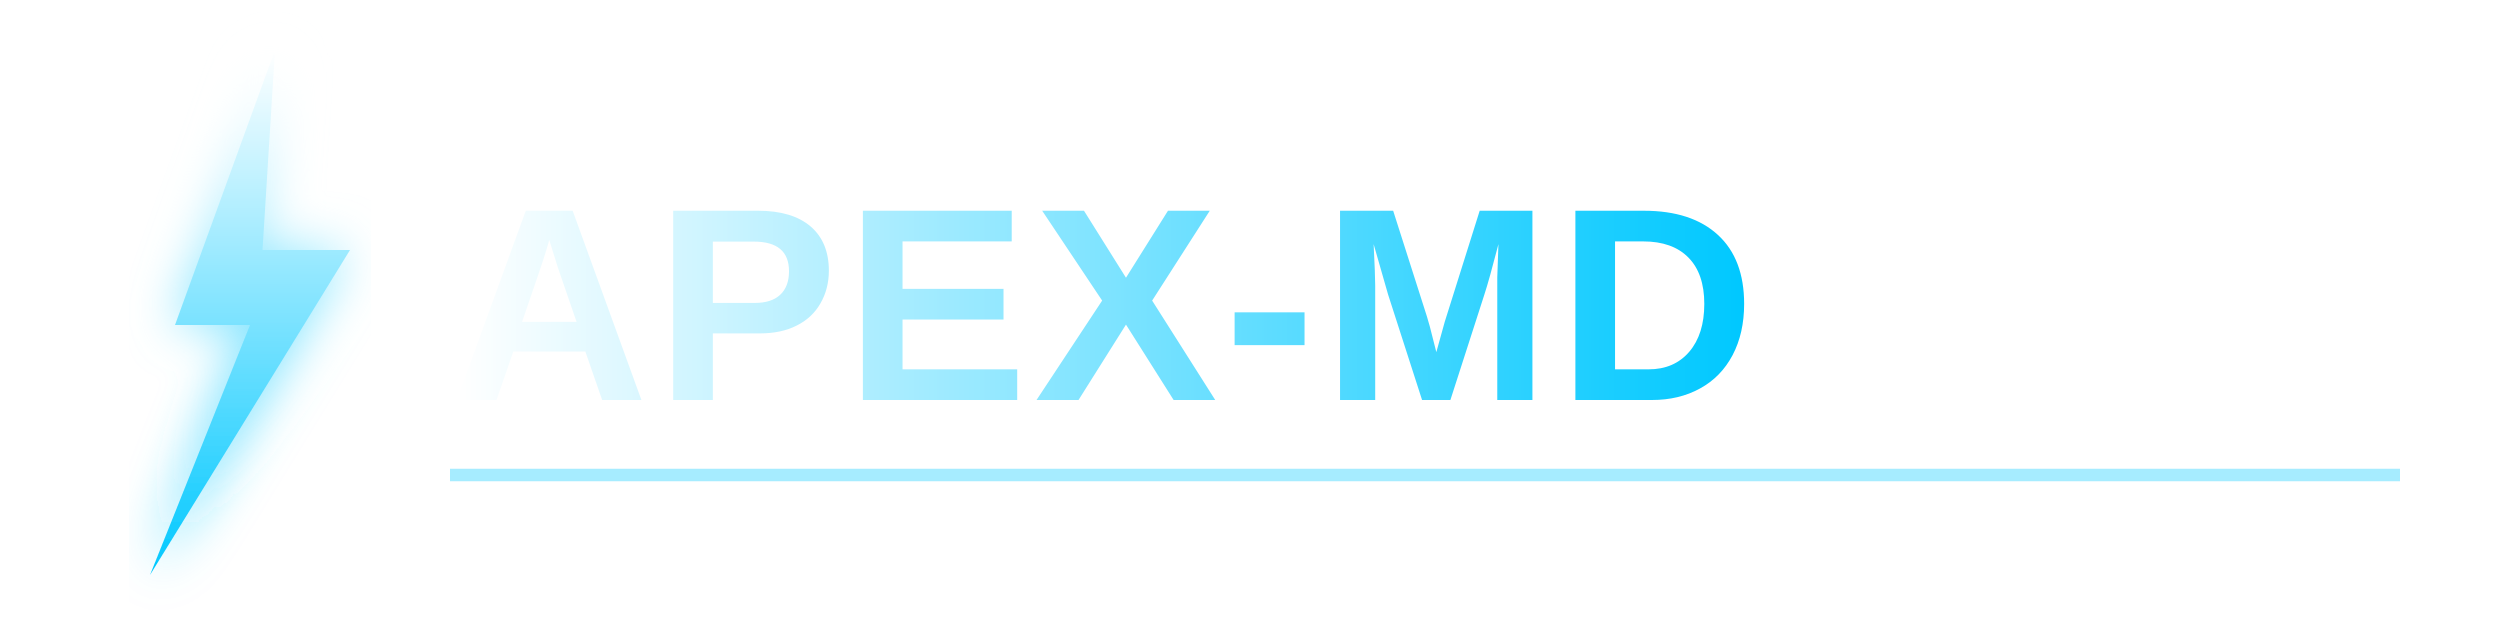
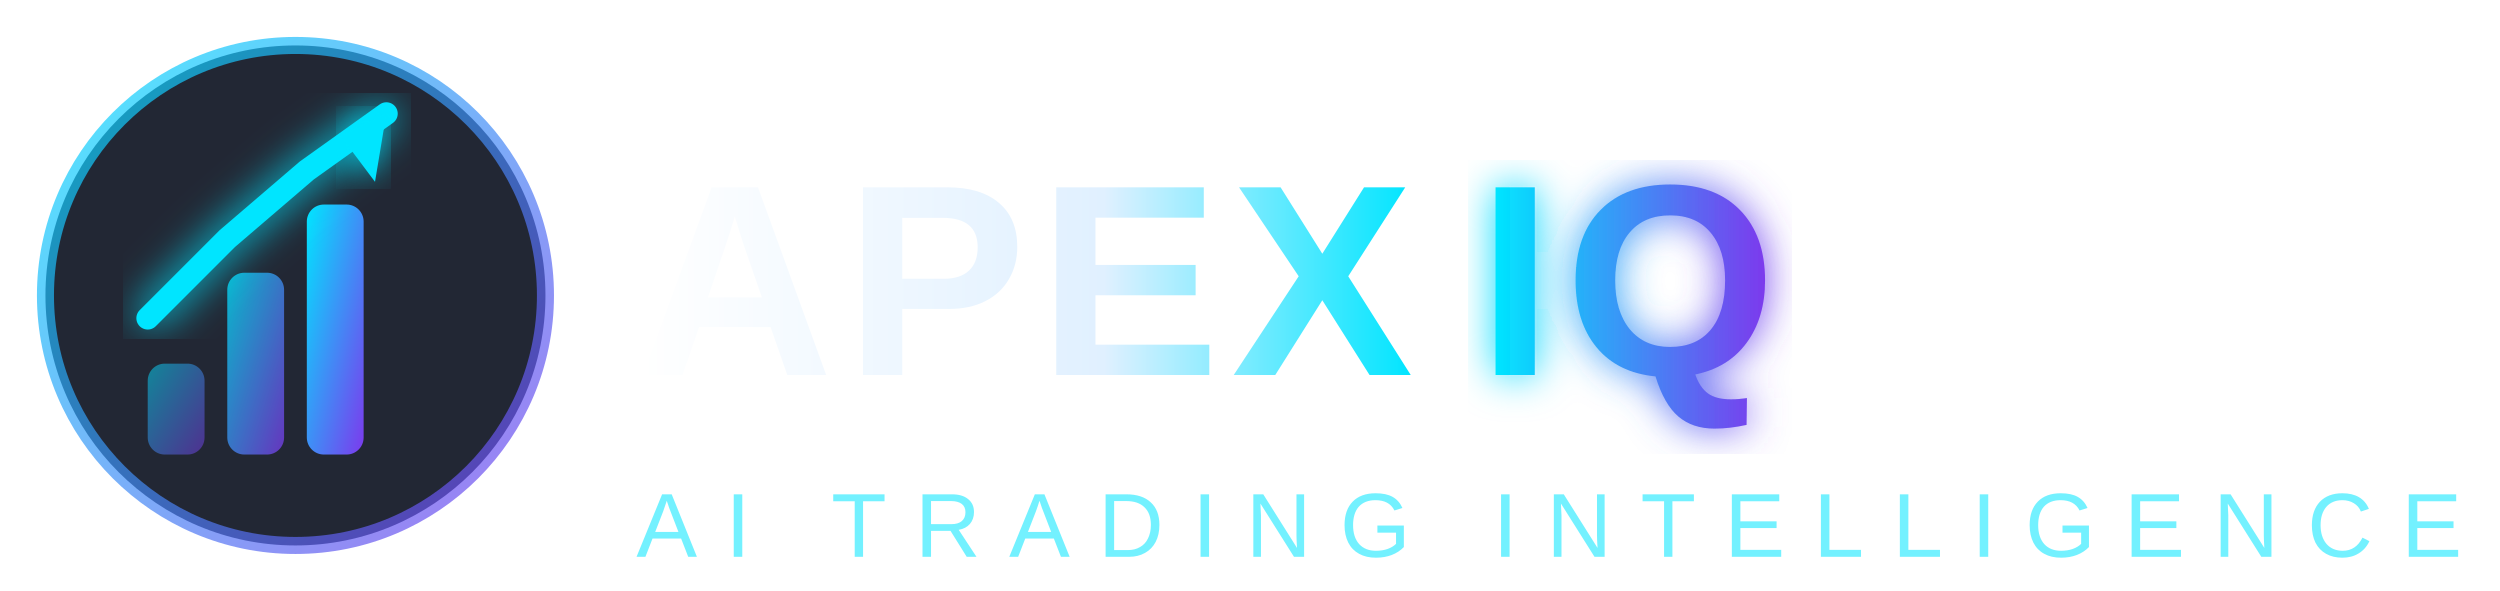
- <svg xmlns="http://www.w3.org/2000/svg" viewBox="0 0 200 50" width="200" height="50">
+ <svg xmlns="http://www.w3.org/2000/svg" viewBox="0 0 220 52" width="220" height="52">
  <defs>
-     <linearGradient id="boltGrad" x1="0%" y1="0%" x2="0%" y2="100%">
-       <stop offset="0%" style="stop-color:#fff;stop-opacity:1" />
-       <stop offset="100%" style="stop-color:#00c8ff;stop-opacity:1" />
+     <linearGradient id="iconGrad" x1="0%" y1="0%" x2="100%" y2="100%">
+       <stop offset="0%" style="stop-color:#00e5ff" />
+       <stop offset="100%" style="stop-color:#7c3aed" />
    </linearGradient>
    <linearGradient id="textGrad" x1="0%" y1="0%" x2="100%" y2="0%">
      <stop offset="0%" style="stop-color:#ffffff" />
-       <stop offset="100%" style="stop-color:#00c8ff" />
+       <stop offset="60%" style="stop-color:#e0f0ff" />
+       <stop offset="100%" style="stop-color:#00e5ff" />
+     </linearGradient>
+     <linearGradient id="iqGrad" x1="0%" y1="0%" x2="100%" y2="0%">
+       <stop offset="0%" style="stop-color:#00e5ff" />
+       <stop offset="100%" style="stop-color:#7c3aed" />
    </linearGradient>
    <filter id="glow">
-       <feGaussianBlur stdDeviation="2" result="blur" />
+       <feGaussianBlur stdDeviation="1.8" result="blur" />
      <feMerge>
        <feMergeNode in="blur" />
        <feMergeNode in="SourceGraphic" />
      </feMerge>
    </filter>
  </defs>
-   <polygon points="22,4 14,26 20,26 12,46 28,20 21,20" fill="url(#boltGrad)" filter="url(#glow)" />
-   <text x="36" y="32" font-family="'Arial Black',Arial,sans-serif" font-size="22" font-weight="900" letter-spacing="0.5" fill="url(#textGrad)">APEX-MD</text>
-   <line x1="36" y1="38" x2="192" y2="38" stroke="#00c8ff" stroke-width="1" opacity="0.35" />
+   <circle cx="26" cy="26" r="22" fill="#0a0f1e" opacity="0.9" />
+   <circle cx="26" cy="26" r="22" fill="none" stroke="url(#iconGrad)" stroke-width="1.5" opacity="0.7" />
+   <rect x="13" y="32" width="5" height="8" rx="1.5" fill="url(#iconGrad)" opacity="0.5" />
+   <rect x="20" y="24" width="5" height="16" rx="1.5" fill="url(#iconGrad)" opacity="0.75" />
+   <rect x="27" y="18" width="5" height="22" rx="1.5" fill="url(#iconGrad)" />
+   <polyline points="13,28 20,21 27,15 34,10" fill="none" stroke="#00e5ff" stroke-width="2" stroke-linecap="round" stroke-linejoin="round" filter="url(#glow)" />
+   <polygon points="34,10 30,12 33,16" fill="#00e5ff" filter="url(#glow)" />
+   <text x="56" y="33" font-family="'Arial Black',Arial,sans-serif" font-size="24" font-weight="900" letter-spacing="1" fill="url(#textGrad)">APEX</text>
+   <text x="130" y="33" font-family="'Arial Black',Arial,sans-serif" font-size="24" font-weight="900" letter-spacing="1" fill="url(#iqGrad)" filter="url(#glow)">IQ</text>
+   <line x1="56" y1="39" x2="163" y2="39" stroke="url(#iqGrad)" stroke-width="1.2" opacity="0.4" />
+   <text x="56" y="49" font-family="Arial,sans-serif" font-size="8" letter-spacing="2.5" fill="#00e5ff" opacity="0.55">AI TRADING INTELLIGENCE</text>
</svg>
